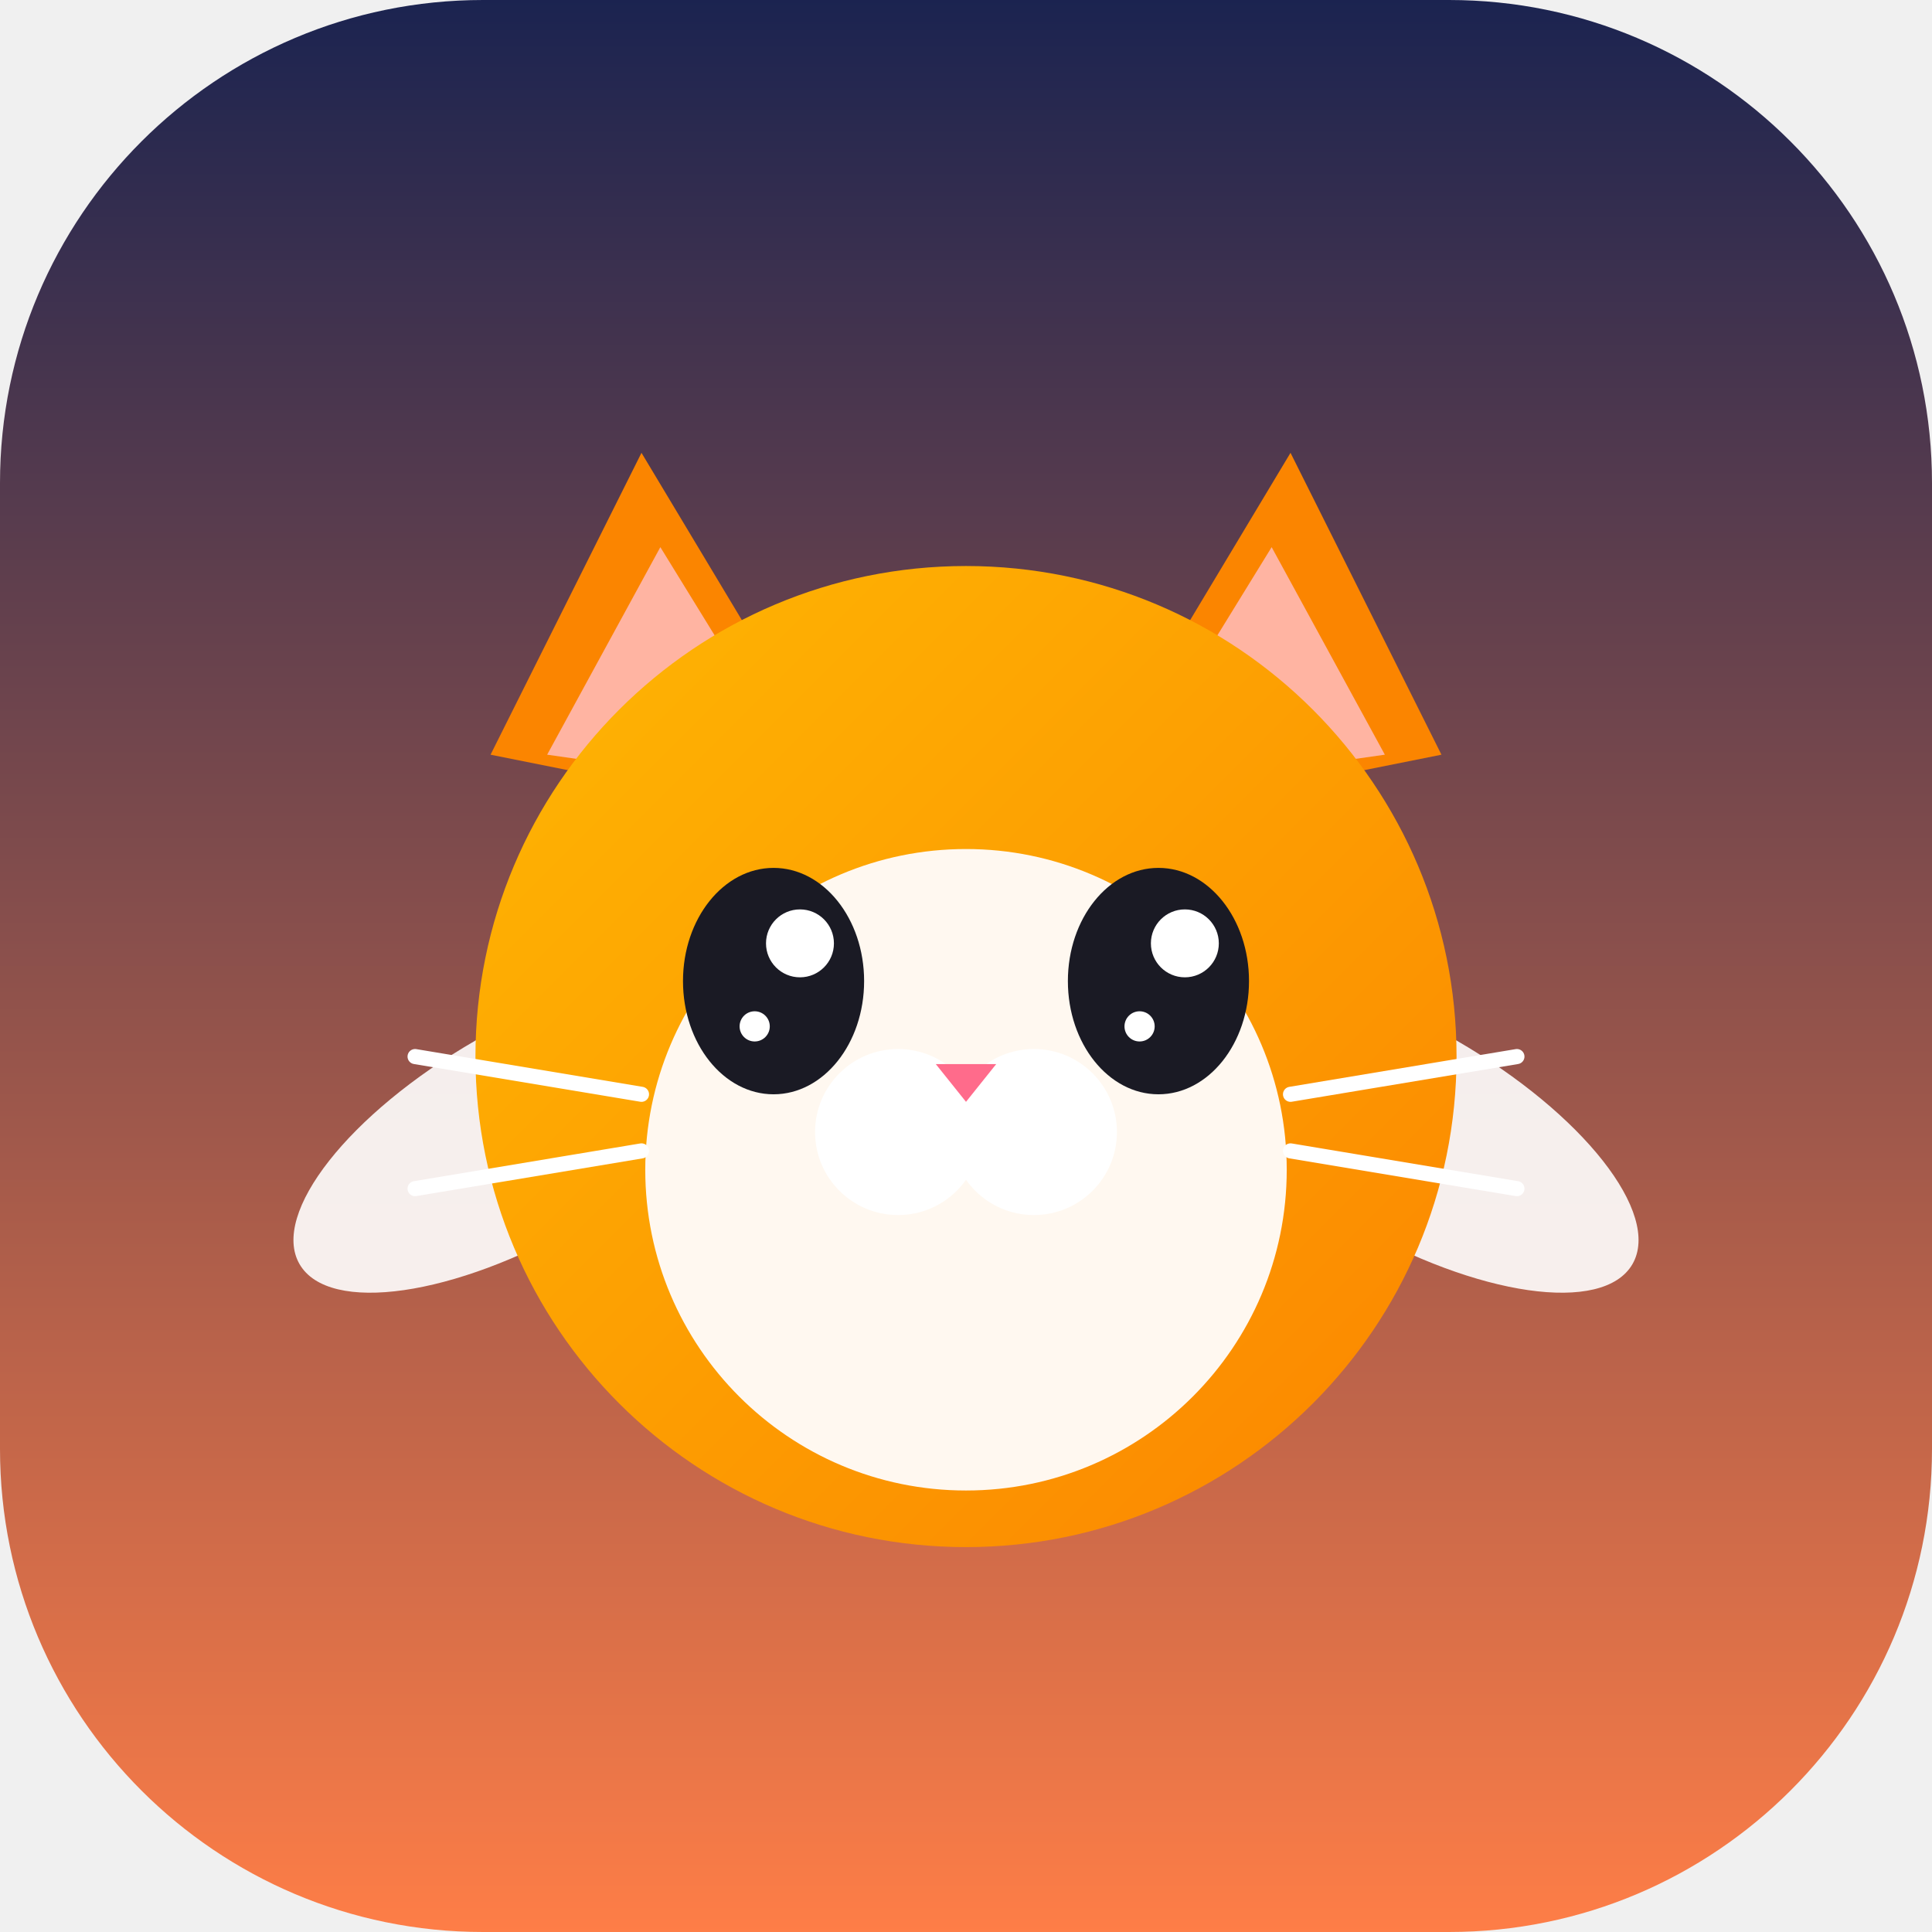
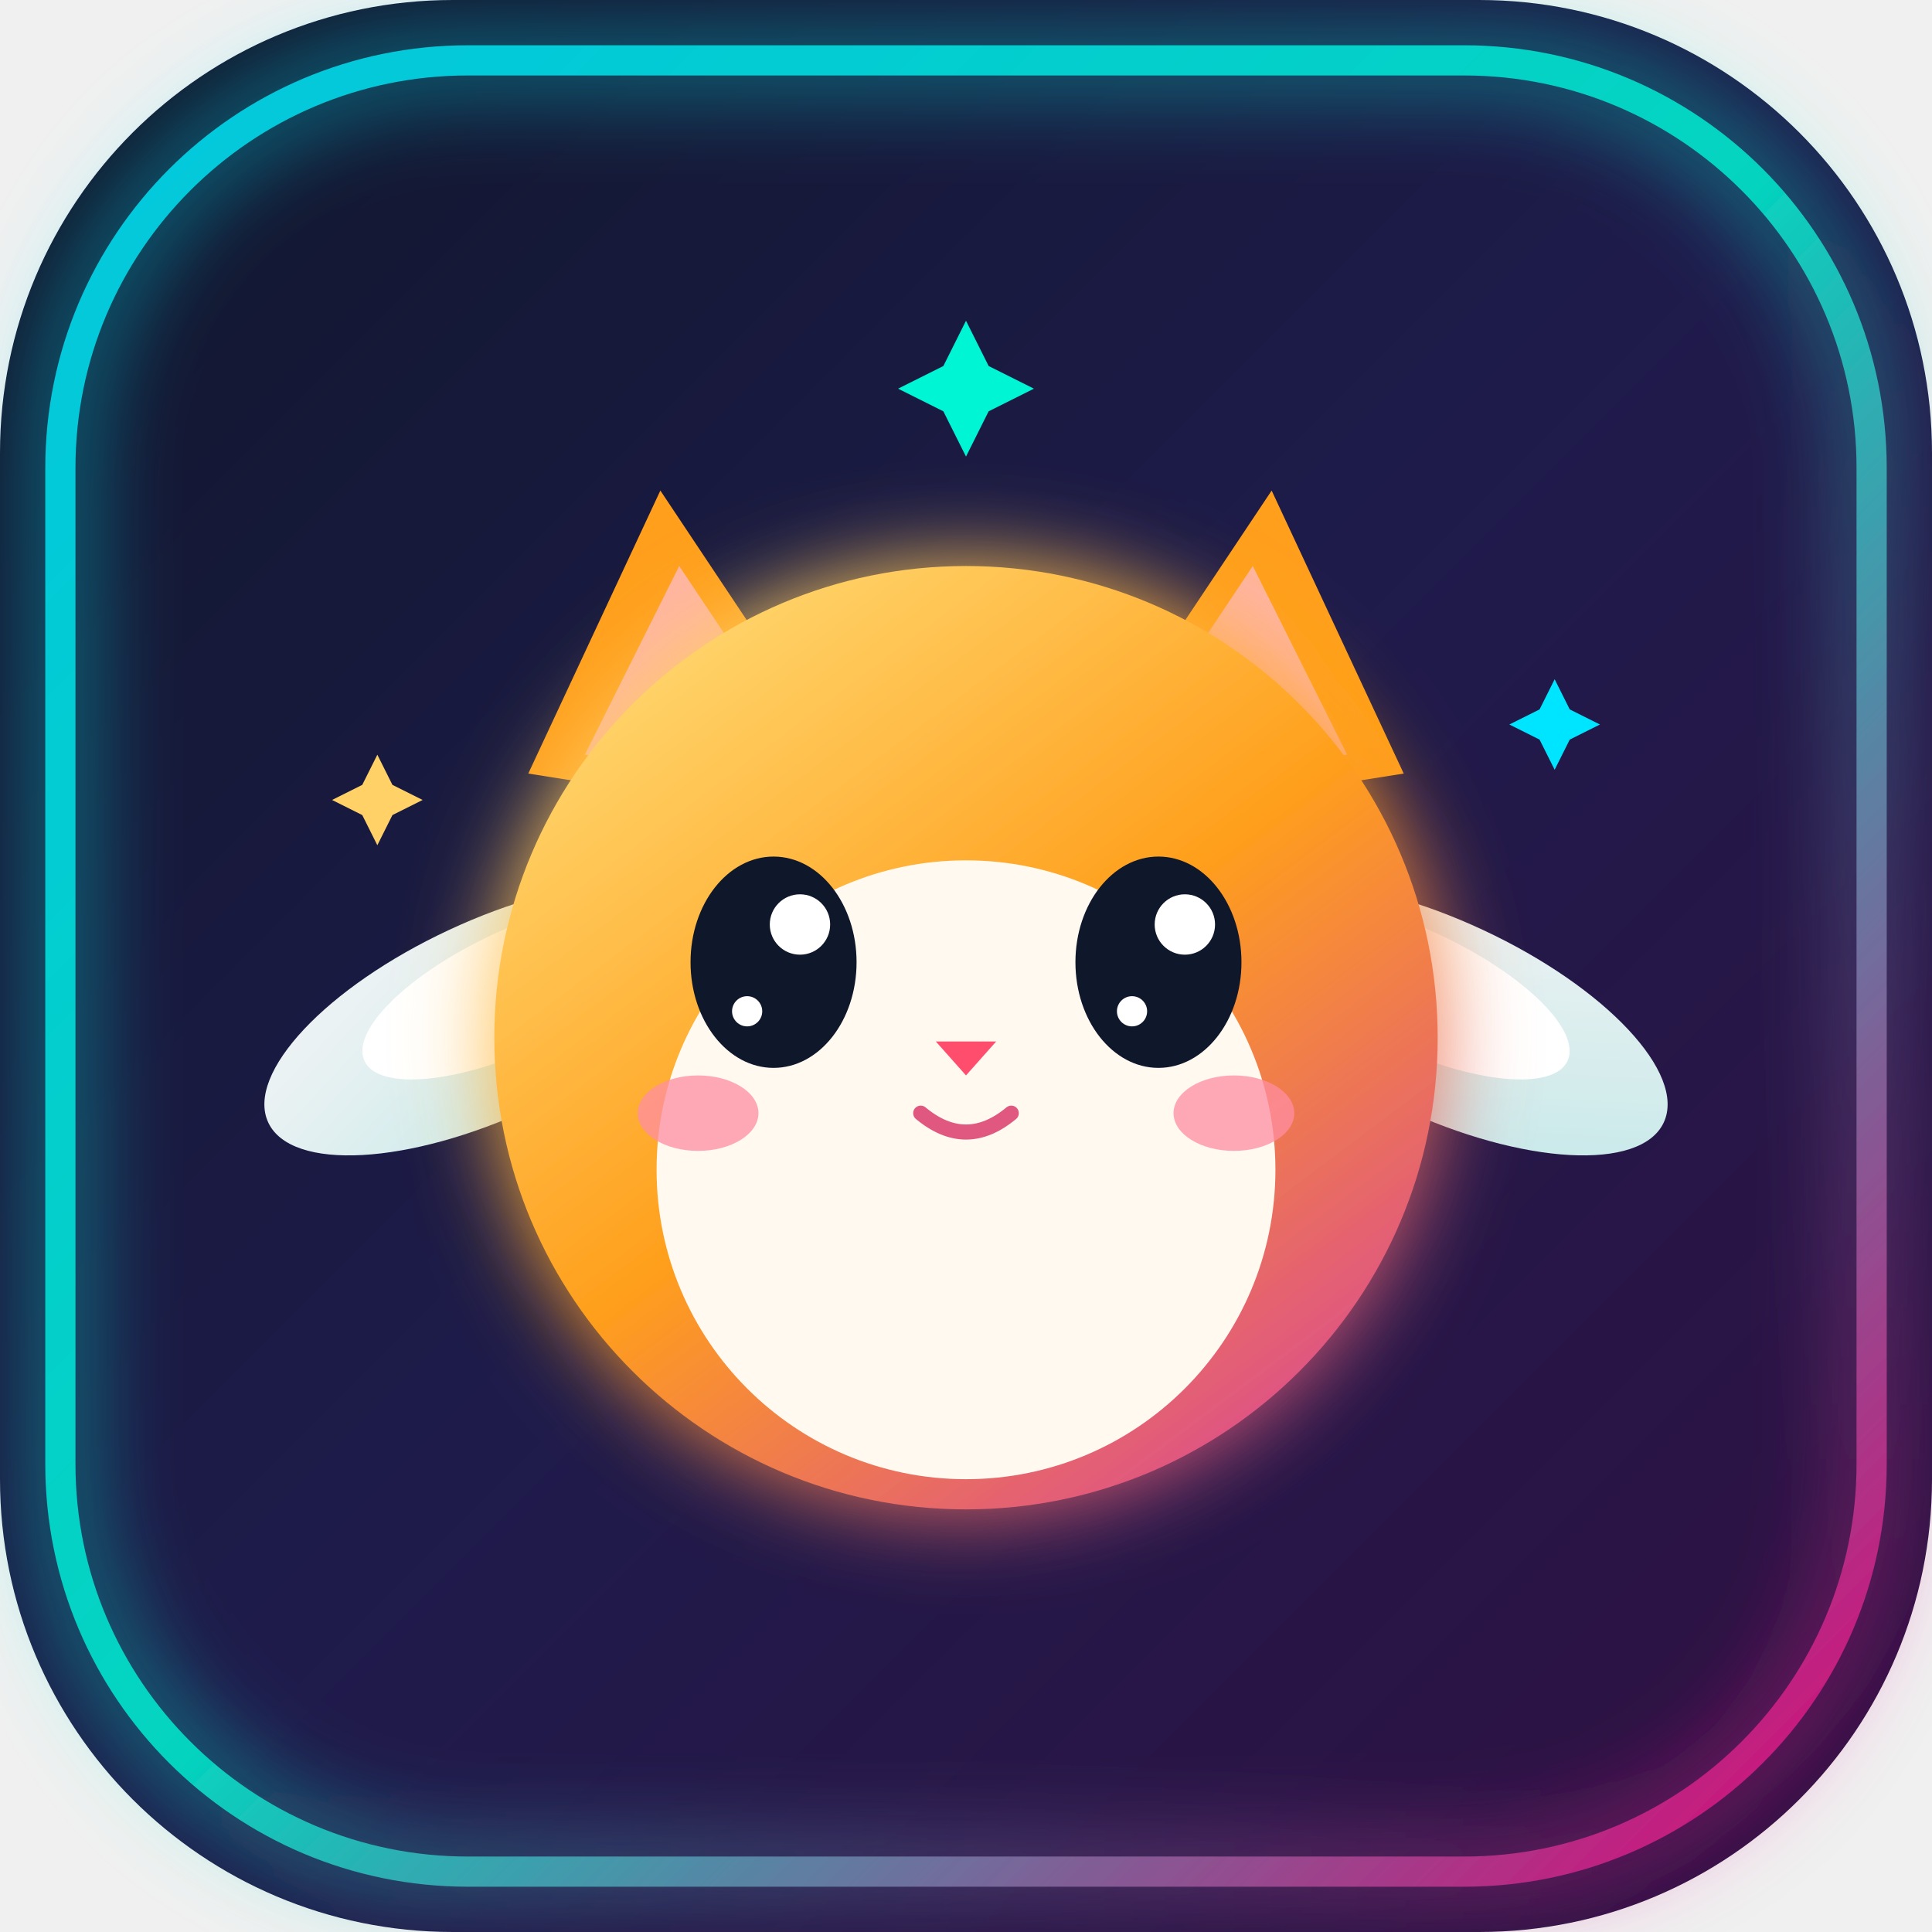
<svg xmlns="http://www.w3.org/2000/svg" viewBox="0 0 512 512">
  <defs>
-     <linearGradient id="bg" x1="0%" y1="0%" x2="0%" y2="100%">
-       <stop offset="0%" stop-color="#1a2350" />
-       <stop offset="100%" stop-color="#ff7e47" />
+     <linearGradient id="bg" x1="0%" y1="0%" x2="100%" y2="100%">
+       <stop offset="0%" stop-color="#0f172a" />
+       <stop offset="50%" stop-color="#1e1b4b" />
+       <stop offset="100%" stop-color="#311042" />
    </linearGradient>
-     <linearGradient id="cat" x1="0%" y1="0%" x2="100%" y2="100%">
-       <stop offset="0%" stop-color="#ffb703" />
-       <stop offset="100%" stop-color="#fb8500" />
+     <linearGradient id="neonRing" x1="0%" y1="0%" x2="100%" y2="100%">
+       <stop offset="0%" stop-color="#00e5ff" />
+       <stop offset="50%" stop-color="#00f5d4" />
+       <stop offset="100%" stop-color="#ff007f" />
    </linearGradient>
+     <linearGradient id="bodyGrad" x1="20%" y1="10%" x2="80%" y2="90%">
+       <stop offset="0%" stop-color="#ffd166" />
+       <stop offset="50%" stop-color="#ff9f1c" />
+       <stop offset="100%" stop-color="#e05780" />
+     </linearGradient>
+     <linearGradient id="wingGrad" x1="0%" y1="0%" x2="100%" y2="100%">
+       <stop offset="0%" stop-color="#ffffff" />
+       <stop offset="100%" stop-color="#cbf3f0" />
+     </linearGradient>
+     <filter id="glow" x="-20%" y="-20%" width="140%" height="140%">
+       <feGaussianBlur stdDeviation="12" result="blur" />
+       <feComposite in="SourceGraphic" in2="blur" operator="over" />
+     </filter>
  </defs>
-   <rect width="512" height="512" rx="128" fill="url(#bg)" />
-   <polygon points="170,120 230,220 130,200" fill="#fb8500" />
-   <polygon points="175,145 215,210 145,200" fill="#ffb4a2" />
-   <polygon points="342,120 282,220 382,200" fill="#fb8500" />
-   <polygon points="337,145 297,210 367,200" fill="#ffb4a2" />
-   <ellipse cx="140" cy="300" rx="70" ry="28" fill="#ffffff" opacity="0.9" transform="rotate(-30 140 300)" />
-   <ellipse cx="372" cy="300" rx="70" ry="28" fill="#ffffff" opacity="0.9" transform="rotate(30 372 300)" />
-   <circle cx="256" cy="280" r="130" fill="url(#cat)" />
-   <circle cx="256" cy="310" r="85" fill="#fff8f0" />
-   <ellipse cx="205" cy="260" rx="24" ry="30" fill="#1a1a24" />
-   <circle cx="212" cy="250" r="9" fill="#ffffff" />
-   <circle cx="200" cy="272" r="4" fill="#ffffff" />
-   <ellipse cx="307" cy="260" rx="24" ry="30" fill="#1a1a24" />
-   <circle cx="314" cy="250" r="9" fill="#ffffff" />
-   <circle cx="302" cy="272" r="4" fill="#ffffff" />
-   <circle cx="238" cy="300" r="22" fill="#ffffff" />
-   <circle cx="274" cy="300" r="22" fill="#ffffff" />
-   <polygon points="256,292 248,282 264,282" fill="#ff6b8b" />
-   <line x1="170" y1="290" x2="110" y2="280" stroke="#ffffff" stroke-width="4" stroke-linecap="round" />
-   <line x1="170" y1="305" x2="110" y2="315" stroke="#ffffff" stroke-width="4" stroke-linecap="round" />
-   <line x1="342" y1="290" x2="402" y2="280" stroke="#ffffff" stroke-width="4" stroke-linecap="round" />
-   <line x1="342" y1="305" x2="402" y2="315" stroke="#ffffff" stroke-width="4" stroke-linecap="round" />
+   <rect width="512" height="512" rx="120" fill="url(#bg)" />
+   <rect x="16" y="16" width="480" height="480" rx="108" fill="none" stroke="url(#neonRing)" stroke-width="8" opacity="0.85" filter="url(#glow)" />
+   <g transform="translate(130, 270) rotate(-25)">
+     <ellipse cx="0" cy="0" rx="65" ry="26" fill="url(#wingGrad)" opacity="0.95" />
+     <ellipse cx="10" cy="-4" rx="45" ry="16" fill="#ffffff" />
+   </g>
+   <g transform="translate(382, 270) rotate(25)">
+     <ellipse cx="0" cy="0" rx="65" ry="26" fill="url(#wingGrad)" opacity="0.95" />
+     <ellipse cx="-10" cy="-4" rx="45" ry="16" fill="#ffffff" />
+   </g>
+   <polygon points="175,130 235,220 140,205" fill="#ff9f1c" />
+   <polygon points="180,150 220,210 155,200" fill="#ffb4a2" />
+   <polygon points="337,130 277,220 372,205" fill="#ff9f1c" />
+   <polygon points="332,150 292,210 357,200" fill="#ffb4a2" />
+   <circle cx="256" cy="275" r="125" fill="url(#bodyGrad)" filter="url(#glow)" />
+   <circle cx="256" cy="310" r="82" fill="#fff9f0" />
+   <ellipse cx="205" cy="255" rx="22" ry="28" fill="#0f172a" />
+   <circle cx="212" cy="245" r="8" fill="#ffffff" />
+   <circle cx="198" cy="268" r="4" fill="#ffffff" />
+   <ellipse cx="307" cy="255" rx="22" ry="28" fill="#0f172a" />
+   <circle cx="314" cy="245" r="8" fill="#ffffff" />
+   <circle cx="300" cy="268" r="4" fill="#ffffff" />
+   <ellipse cx="185" cy="295" rx="16" ry="10" fill="#ff8da1" opacity="0.75" />
+   <ellipse cx="327" cy="295" rx="16" ry="10" fill="#ff8da1" opacity="0.75" />
+   <polygon points="256,285 248,276 264,276" fill="#ff4d6d" />
+   <path d="M 244,295 Q 256,305 268,295" fill="none" stroke="#e05780" stroke-width="4" stroke-linecap="round" />
+   <polygon points="256,85 262,97 274,103 262,109 256,121 250,109 238,103 250,97" fill="#00f5d4" />
+   <polygon points="100,200 104,208 112,212 104,216 100,224 96,216 88,212 96,208" fill="#ffd166" />
+   <polygon points="412,180 416,188 424,192 416,196 412,204 408,196 400,192 408,188" fill="#00e5ff" />
</svg>
